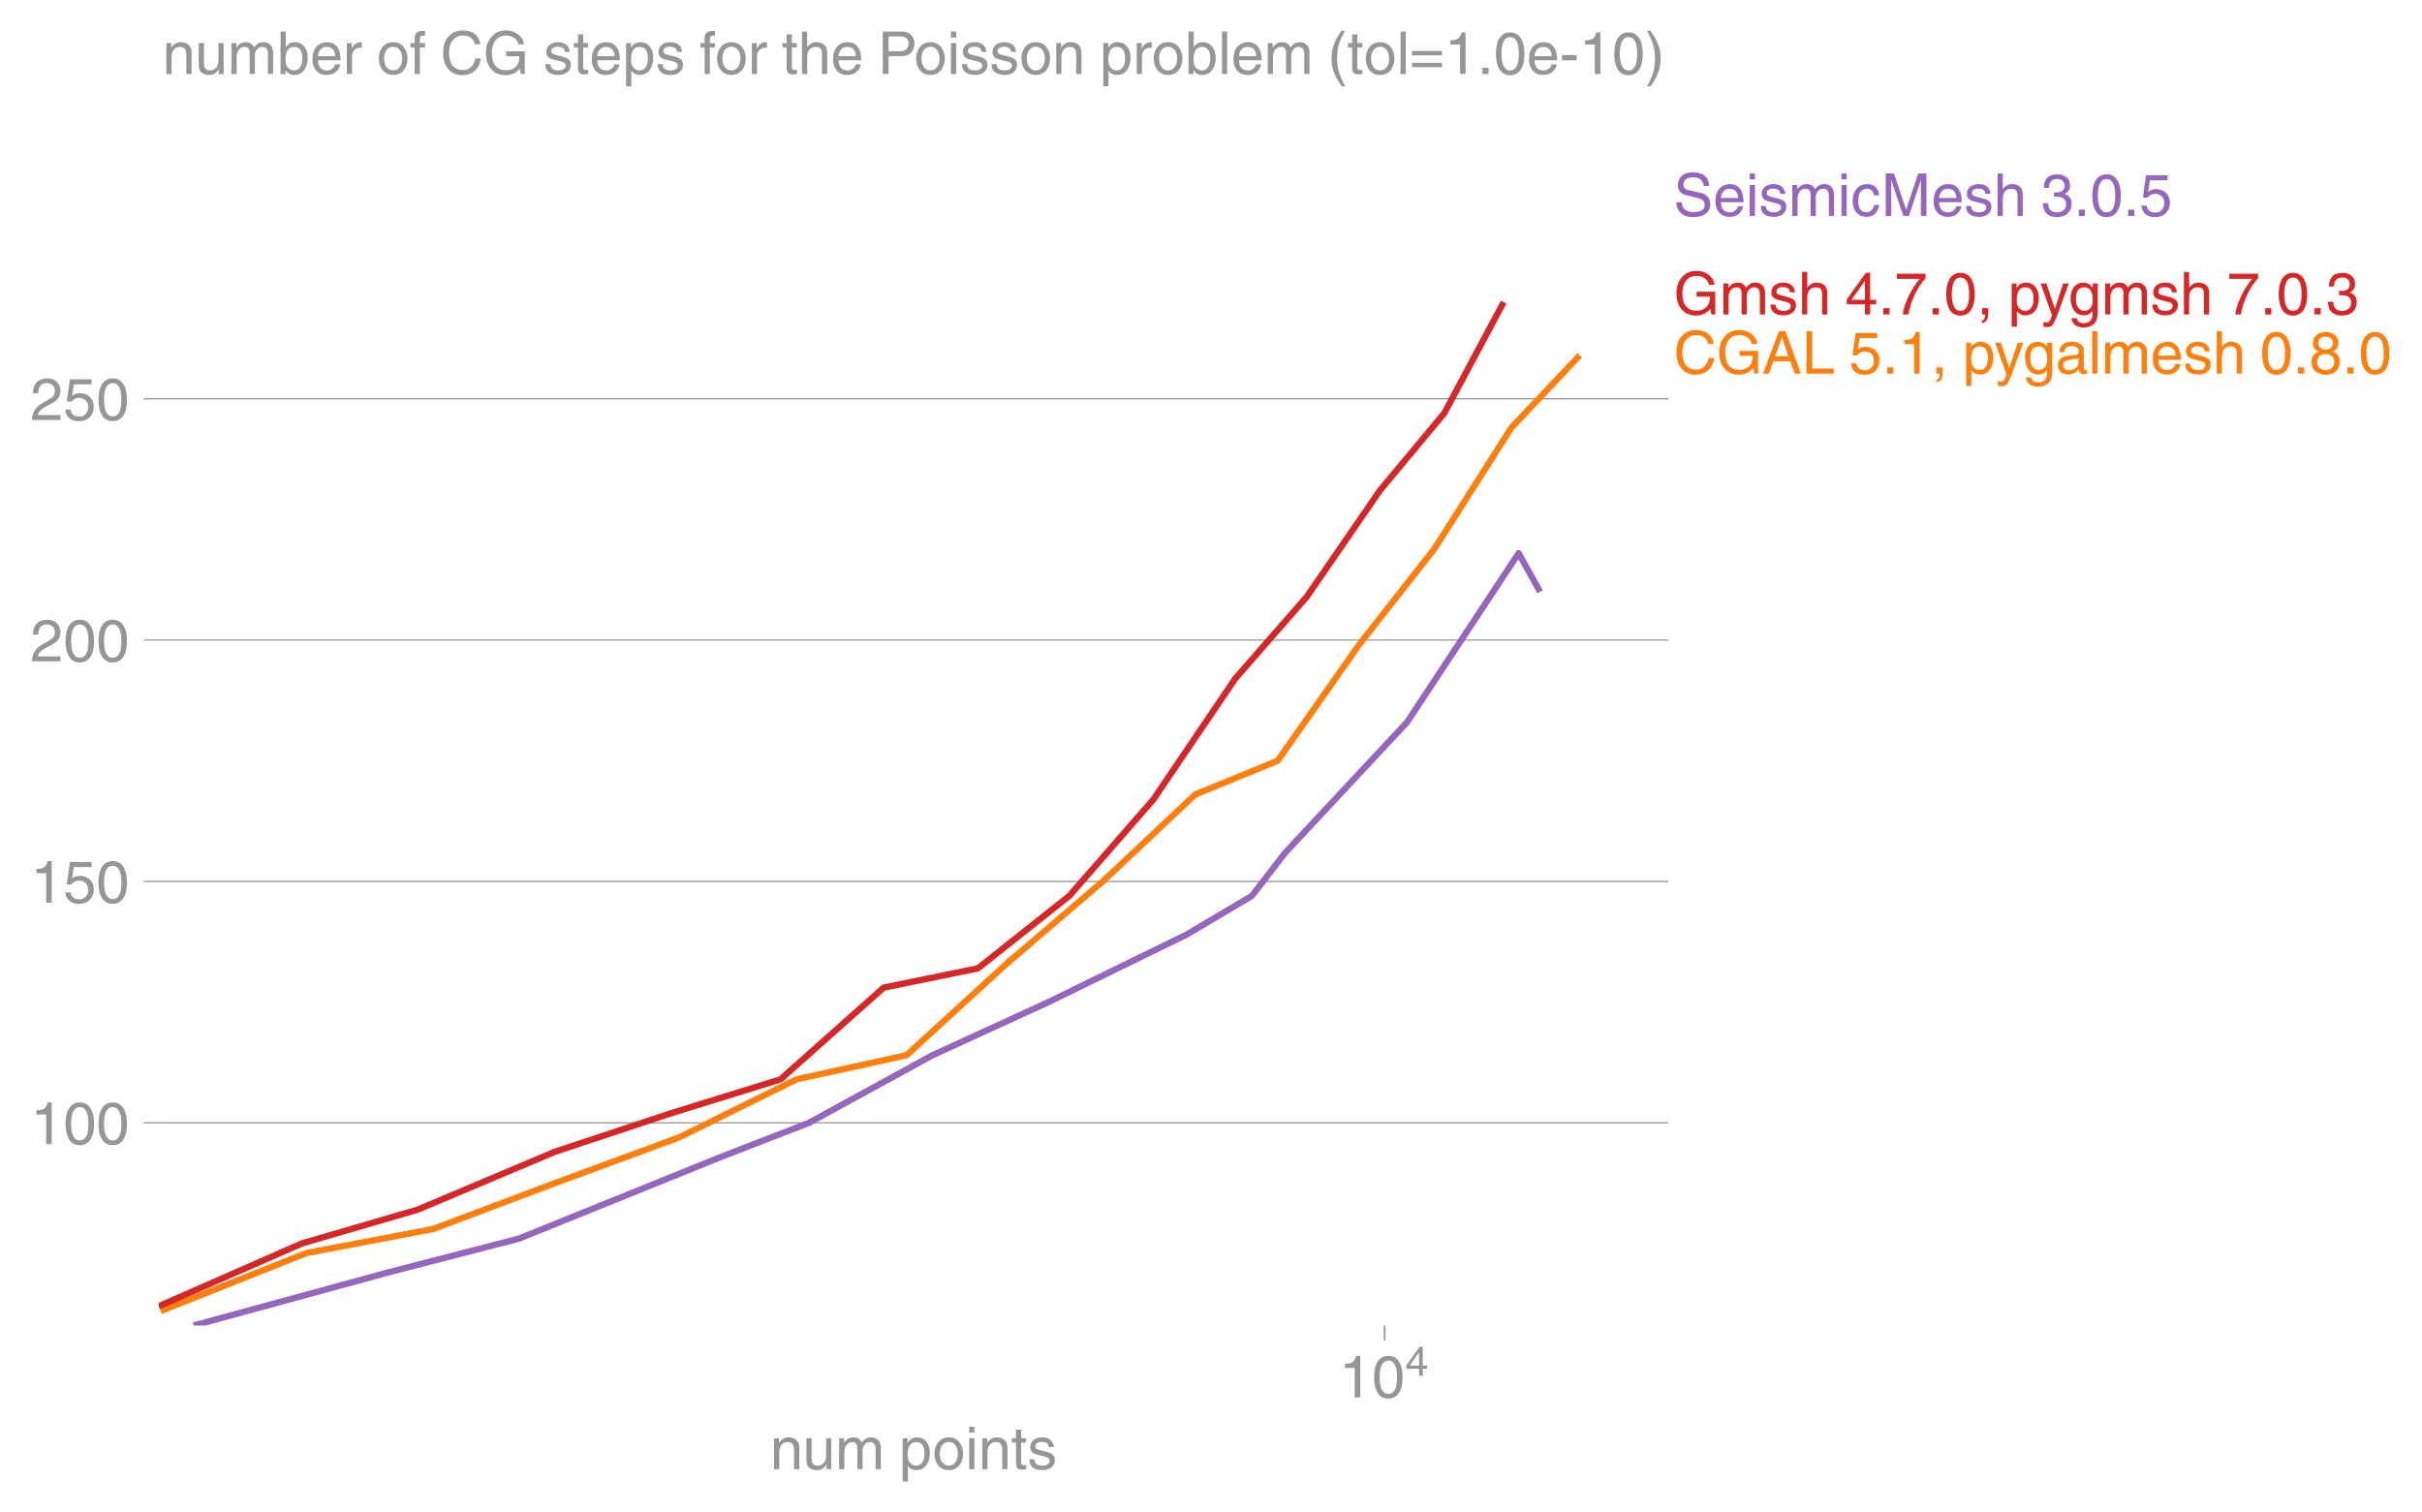
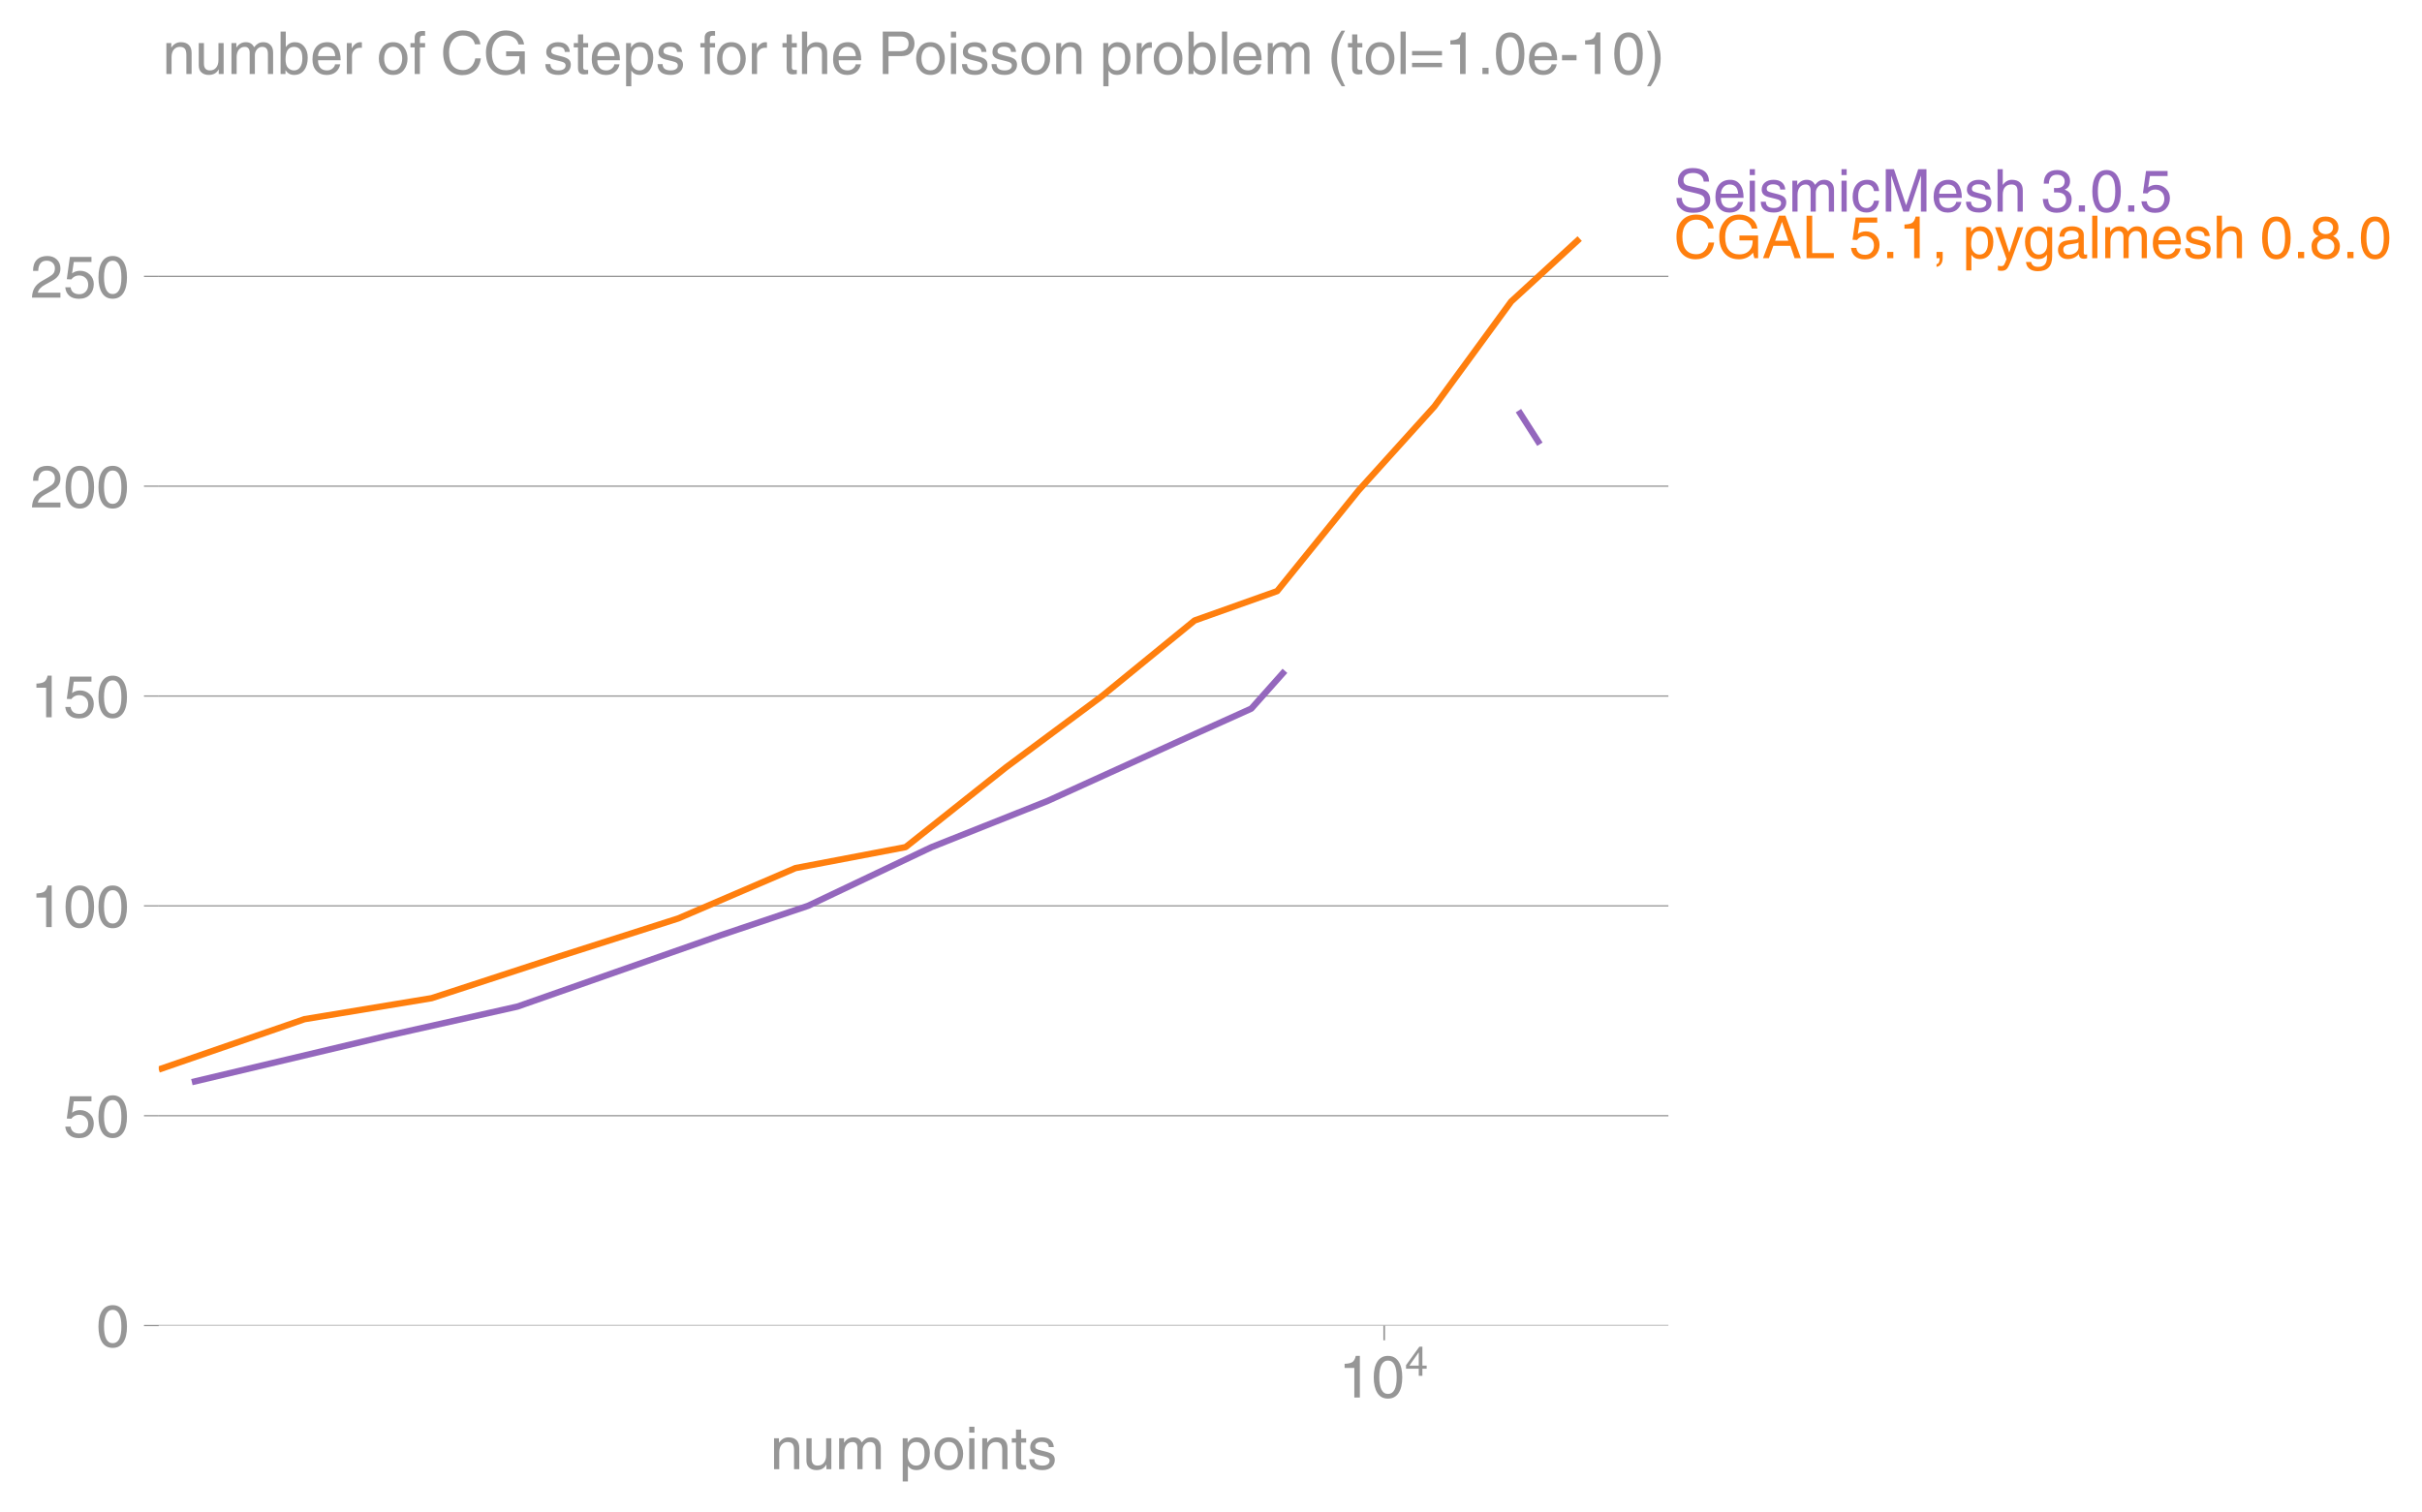
- <svg xmlns="http://www.w3.org/2000/svg" xmlns:xlink="http://www.w3.org/1999/xlink" height="476.965" viewBox="0 0 572.948 357.724" width="763.931">
+ <svg xmlns="http://www.w3.org/2000/svg" xmlns:xlink="http://www.w3.org/1999/xlink" height="476.965" viewBox="0 0 572.949 357.724" width="763.933">
  <defs>
    <style>*{stroke-linecap:butt;stroke-linejoin:round}</style>
  </defs>
  <g id="figure_1">
-     <path d="M0 357.724h572.948V0H0z" fill="none" id="patch_1" />
+     <path d="M0 357.724h572.95V0H0z" fill="none" id="patch_1" />
    <g id="axes_1">
      <path d="M37.556 313.628h357.12V47.516H37.556z" fill="none" id="patch_2" />
      <g id="matplotlib.axis_1">
        <g id="xtick_1">
          <g id="line2d_1">
            <defs>
-               <path d="M0 0v3.5" id="m6822d60223" stroke="#969696" stroke-width=".4" />
-             </defs>
-             <use x="327.53" xlink:href="#m6822d60223" y="313.628" fill="#969696" stroke="#969696" stroke-width=".4" />
-           </g>
-           <g transform="matrix(.14 0 0 -.14 316.75 330.678)" fill="#969696" id="text_1">
+               <path d="M0 0v3.5" id="ma9f76eae99" stroke="#969696" stroke-width=".4" />
+             </defs>
+             <use x="327.446" xlink:href="#ma9f76eae99" y="313.628" fill="#969696" stroke="#969696" stroke-width=".4" />
+           </g>
+           <g transform="matrix(.14 0 0 -.14 316.666 330.678)" fill="#969696" id="text_1">
            <defs>
              <path d="M35.89 0h-9.374v49.906H10.109v6.985q8.594.28 12.782 2.75Q27.094 62.109 29 70.313h6.89z" id="HelveticaWorld-Regular-49" />
              <path d="M42.484 34.188q0 14.109-3.734 21.156-3.734 7.062-10.969 7.062-7.078 0-10.89-7.062-3.797-7.047-3.797-21.157 0-13.671 3.75-20.937Q20.609 6 27.78 6q7.235 0 10.969 7 3.734 7.016 3.734 21.188zm9.422 0q0-17.297-6.25-26.704-6.25-9.39-17.875-9.39-12.062 0-18.062 9.734-6 9.75-6 26.36 0 17.03 6.14 26.578 6.157 9.547 17.922 9.547 11.625 0 17.875-9.5t6.25-26.626z" id="HelveticaWorld-Regular-48" />
              <path d="M10.594 24.703h22.61v31.89h-.188zM42 17.093V0h-8.797v17.094H2.484v8.593L34.72 70.314H42v-45.61h10.297v-7.61z" id="HelveticaWorld-Regular-52" />
            </defs>
            <use transform="translate(0 .173)" xlink:href="#HelveticaWorld-Regular-49" />
            <use transform="translate(55.615 .173)" xlink:href="#HelveticaWorld-Regular-48" />
            <use transform="matrix(.7 0 0 .7 112.146 36.781)" xlink:href="#HelveticaWorld-Regular-52" />
          </g>
        </g>
        <g transform="matrix(.14 0 0 -.14 182.189 347.625)" fill="#969696" id="text_2">
          <defs>
            <path d="M49.219 0h-8.844v32.172q0 7.422-2.594 10.578-2.578 3.156-8.578 3.156-5.906 0-9.875-4.5-3.953-4.484-3.953-12.89V0H6.594v52.297h8.297v-7.375h.203q6.203 8.89 15.812 8.89 8.89 0 13.594-4.718 4.719-4.703 4.719-13.5z" id="HelveticaWorld-Regular-110" />
            <path d="M6.11 52.297h8.78V17.578q0-5.765 2.61-8.625Q20.125 6.11 25 6.11q6.781 0 10.594 4.797 3.812 4.813 3.812 12.578v28.813h8.782V0H39.89v7.625l-.188.188q-4.984-9.329-16.61-9.329-7.515 0-12.25 4.094Q6.11 6.688 6.11 14.703z" id="HelveticaWorld-Regular-117" />
            <path d="M6.594 52.297h8.297v-7.375h.203q5.906 8.89 15.812 8.89 9.813 0 13.922-8.5 3.75 4.594 7.266 6.547 3.515 1.953 8.703 1.953 6.781 0 11.484-4.453Q77 44.922 77 36.187V0h-8.781v33.797q0 6.094-2.297 9.094-2.297 3.015-7.422 3.015-5.172 0-8.75-4.203-3.563-4.203-3.563-9.812V0h-8.78v36.188q0 4.53-2.11 7.124-2.094 2.594-6.094 2.594-6.297 0-10.062-4.687-3.766-4.688-3.766-12.703V0H6.594z" id="HelveticaWorld-Regular-109" />
            <path d="M14.984 23.688q0-8.407 4.094-13 4.11-4.579 10.219-4.579 6.687 0 10.39 5.438 3.72 5.453 3.72 14.765 0 10.22-3.563 14.907-3.563 4.687-10.735 4.687-6.984 0-10.562-5.5-3.563-5.5-3.563-16.718zm-8.39 28.609h8.297v-7.375h.203q5.61 8.89 15.625 8.89 10.11 0 15.937-7.359 5.828-7.344 5.828-18.766 0-12.796-5.953-21Q40.578-1.515 29.5-1.515q-9.094 0-13.922 7.032h-.203v-26.22H6.594z" id="HelveticaWorld-Regular-112" />
            <path d="M12.703 26.219q0-8.735 3.953-14.375 3.953-5.64 11.219-5.64 7.531 0 11.438 5.905 3.906 5.907 3.906 14.11 0 8.297-3.907 14.078-3.906 5.797-11.437 5.797-6.969 0-11.078-5.453-4.094-5.438-4.094-14.422zm-8.984 0q0 11.672 6.484 19.625 6.5 7.968 17.672 7.968 11.438 0 17.875-8.062 6.453-8.047 6.453-19.531 0-11.516-6.406-19.625-6.39-8.11-17.922-8.11-11.078 0-17.625 7.86-6.531 7.86-6.531 19.875z" id="HelveticaWorld-Regular-111" />
            <path d="M6.594 61.813v9.968h8.781v-9.969zM15.375 0H6.594v52.297h8.781z" id="HelveticaWorld-Regular-105" />
            <path d="M17.188 45.016V10.984q0-2 1.093-3.046 1.11-1.047 3.938-1.047h3.375V0Q20.797-.688 19-.688q-5.516 0-8.063 2.641-2.53 2.64-2.53 8.547v34.516H1.311v7.28h7.094v14.595h8.781V52.297h8.407v-7.281z" id="HelveticaWorld-Regular-116" />
            <path d="M36.078 37.406q-.187 4.688-3.344 6.735-3.14 2.047-9.047 2.047-4.296 0-7.359-1.907-3.047-1.89-3.047-5.468 0-2.829 1.797-4.172 1.813-1.344 7.828-2.86l8.688-2.187q7.906-2 11.297-5.11 3.406-3.093 3.406-8.656 0-7.719-5.64-12.531-5.641-4.813-15.063-4.813-11 0-16.64 4.563-5.626 4.578-5.735 13.75h8.5q.203-5.422 3.594-8.063 3.39-2.625 10.171-2.625 5.516 0 8.766 2.188 3.25 2.203 3.25 6.11 0 2.78-2.11 4.437-2.093 1.672-8.296 3.078l-10.203 2.5q-6.203 1.562-9.157 4.656-2.953 3.094-2.953 8.031 0 7.72 5.516 12.203 5.531 4.5 14.406 4.5 9.485 0 14.531-4.624 5.047-4.61 5.344-11.782z" id="HelveticaWorld-Regular-115" />
          </defs>
          <use xlink:href="#HelveticaWorld-Regular-110" />
          <use x="55.176" xlink:href="#HelveticaWorld-Regular-117" />
          <use x="109.961" xlink:href="#HelveticaWorld-Regular-109" />
          <use x="192.969" xlink:href="#HelveticaWorld-Regular-32" />
          <use x="217.383" xlink:href="#HelveticaWorld-Regular-112" />
          <use x="273.877" xlink:href="#HelveticaWorld-Regular-111" />
          <use x="329.785" xlink:href="#HelveticaWorld-Regular-105" />
          <use x="351.807" xlink:href="#HelveticaWorld-Regular-110" />
          <use x="406.982" xlink:href="#HelveticaWorld-Regular-116" />
          <use x="434.668" xlink:href="#HelveticaWorld-Regular-115" />
        </g>
      </g>
      <g id="matplotlib.axis_2">
        <g id="ytick_1">
-           <path clip-path="url(#pbac77c40fb)" d="M37.556 265.66h357.12" fill="none" stroke="#969696" stroke-linecap="square" stroke-width=".3" id="line2d_2" />
+           <path clip-path="url(#p73d0a27bc5)" d="M37.556 313.628h357.12" fill="none" stroke="#969696" stroke-linecap="square" stroke-width=".3" id="line2d_2" />
          <g id="line2d_3">
            <defs>
-               <path d="M0 0h-3.5" id="mc4ed905d0d" stroke="#969696" stroke-width=".3" />
-             </defs>
-             <use x="37.556" xlink:href="#mc4ed905d0d" y="265.66" fill="#969696" stroke="#969696" stroke-width=".3" />
-           </g>
-           <g transform="matrix(.14 0 0 -.14 7.2 270.684)" fill="#969696" id="text_3">
+               <path d="M0 0h-3.5" id="m0788067c84" stroke="#969696" stroke-width=".3" />
+             </defs>
+             <use x="37.556" xlink:href="#m0788067c84" y="313.628" fill="#969696" stroke="#969696" stroke-width=".3" />
+           </g>
+           <use xlink:href="#HelveticaWorld-Regular-48" transform="matrix(.14 0 0 -.14 22.77 318.653)" fill="#969696" id="text_3" />
+         </g>
+         <g id="ytick_2">
+           <path clip-path="url(#p73d0a27bc5)" d="M37.556 263.98h357.12" fill="none" stroke="#969696" stroke-linecap="square" stroke-width=".3" id="line2d_4" />
+           <use x="37.556" xlink:href="#m0788067c84" y="263.98" fill="#969696" stroke="#969696" stroke-width=".3" id="line2d_5" />
+           <g transform="matrix(.14 0 0 -.14 14.985 269.005)" fill="#969696" id="text_4">
+             <defs>
+               <path d="M14.703 40.922q5.813 4.39 13.625 4.39 9.469 0 16.281-6.296 6.813-6.297 6.813-16.22 0-10.78-6.578-17.796-6.563-7-18.422-7-10.313 0-16.266 5.047Q4.203 8.109 3.22 17.39h9.094q.671-5.672 4.437-8.672 3.766-3 10.453-3 6.485 0 10.64 4.484Q42 14.703 42 21.688q0 7.125-4.36 11.421-4.343 4.297-11.218 4.297-7.813 0-13.047-6.687l-7.563.39 5.266 37.594h36.438v-8.5H17.672z" id="HelveticaWorld-Regular-53" />
+             </defs>
+             <use xlink:href="#HelveticaWorld-Regular-53" />
+             <use x="55.615" xlink:href="#HelveticaWorld-Regular-48" />
+           </g>
+         </g>
+         <g id="ytick_3">
+           <path clip-path="url(#p73d0a27bc5)" d="M37.556 214.333h357.12" fill="none" stroke="#969696" stroke-linecap="square" stroke-width=".3" id="line2d_6" />
+           <use x="37.556" xlink:href="#m0788067c84" y="214.333" fill="#969696" stroke="#969696" stroke-width=".3" id="line2d_7" />
+           <g transform="matrix(.14 0 0 -.14 7.2 219.357)" fill="#969696" id="text_5">
            <use xlink:href="#HelveticaWorld-Regular-49" />
            <use x="55.615" xlink:href="#HelveticaWorld-Regular-48" />
            <use x="111.23" xlink:href="#HelveticaWorld-Regular-48" />
          </g>
        </g>
-         <g id="ytick_2">
-           <path clip-path="url(#pbac77c40fb)" d="M37.556 208.554h357.12" fill="none" stroke="#969696" stroke-linecap="square" stroke-width=".3" id="line2d_4" />
-           <use x="37.556" xlink:href="#mc4ed905d0d" y="208.554" fill="#969696" stroke="#969696" stroke-width=".3" id="line2d_5" />
-           <g transform="matrix(.14 0 0 -.14 7.2 213.579)" fill="#969696" id="text_4">
-             <defs>
-               <path d="M14.703 40.922q5.813 4.39 13.625 4.39 9.469 0 16.281-6.296 6.813-6.297 6.813-16.22 0-10.78-6.578-17.796-6.563-7-18.422-7-10.313 0-16.266 5.047Q4.203 8.109 3.22 17.39h9.094q.671-5.672 4.437-8.672 3.766-3 10.453-3 6.485 0 10.64 4.484Q42 14.703 42 21.688q0 7.125-4.36 11.421-4.343 4.297-11.218 4.297-7.813 0-13.047-6.687l-7.563.39 5.266 37.594h36.438v-8.5H17.672z" id="HelveticaWorld-Regular-53" />
-             </defs>
+         <g id="ytick_4">
+           <path clip-path="url(#p73d0a27bc5)" d="M37.556 164.685h357.12" fill="none" stroke="#969696" stroke-linecap="square" stroke-width=".3" id="line2d_8" />
+           <use x="37.556" xlink:href="#m0788067c84" y="164.685" fill="#969696" stroke="#969696" stroke-width=".3" id="line2d_9" />
+           <g transform="matrix(.14 0 0 -.14 7.2 169.71)" fill="#969696" id="text_6">
            <use xlink:href="#HelveticaWorld-Regular-49" />
            <use x="55.615" xlink:href="#HelveticaWorld-Regular-53" />
            <use x="111.23" xlink:href="#HelveticaWorld-Regular-48" />
          </g>
        </g>
-         <g id="ytick_3">
-           <path clip-path="url(#pbac77c40fb)" d="M37.556 151.448h357.12" fill="none" stroke="#969696" stroke-linecap="square" stroke-width=".3" id="line2d_6" />
-           <use x="37.556" xlink:href="#mc4ed905d0d" y="151.448" fill="#969696" stroke="#969696" stroke-width=".3" id="line2d_7" />
-           <g transform="matrix(.14 0 0 -.14 7.2 156.473)" fill="#969696" id="text_5">
+         <g id="ytick_5">
+           <path clip-path="url(#p73d0a27bc5)" d="M37.556 115.037h357.12" fill="none" stroke="#969696" stroke-linecap="square" stroke-width=".3" id="line2d_10" />
+           <use x="37.556" xlink:href="#m0788067c84" y="115.037" fill="#969696" stroke="#969696" stroke-width=".3" id="line2d_11" />
+           <g transform="matrix(.14 0 0 -.14 7.2 120.062)" fill="#969696" id="text_7">
            <defs>
              <path d="M4.39 45.125q0 12.39 6.391 18.781 6.406 6.407 17.938 6.407 9.656 0 15.812-5.86 6.157-5.86 6.157-15.14 0-7.22-3.547-12.188-3.532-4.953-10.422-8.703l-12.11-6.64Q13.922 15.921 12.5 8.296h38.188V0H2.593q.39 9.906 4.297 16.5 3.906 6.594 12.203 11.375l12.593 7.328q5.032 2.89 7.329 5.984 2.297 3.094 2.297 8.516 0 5.375-3.766 9.031-3.75 3.672-10.156 3.672-7.078 0-10.594-4.672-3.516-4.656-3.61-12.609z" id="HelveticaWorld-Regular-50" />
            </defs>
            <use xlink:href="#HelveticaWorld-Regular-50" />
            <use x="55.615" xlink:href="#HelveticaWorld-Regular-48" />
            <use x="111.23" xlink:href="#HelveticaWorld-Regular-48" />
          </g>
        </g>
-         <g id="ytick_4">
-           <path clip-path="url(#pbac77c40fb)" d="M37.556 94.343h357.12" fill="none" stroke="#969696" stroke-linecap="square" stroke-width=".3" id="line2d_8" />
-           <use x="37.556" xlink:href="#mc4ed905d0d" y="94.343" fill="#969696" stroke="#969696" stroke-width=".3" id="line2d_9" />
-           <g transform="matrix(.14 0 0 -.14 7.2 99.368)" fill="#969696" id="text_6">
+         <g id="ytick_6">
+           <path clip-path="url(#p73d0a27bc5)" d="M37.556 65.39h357.12" fill="none" stroke="#969696" stroke-linecap="square" stroke-width=".3" id="line2d_12" />
+           <use x="37.556" xlink:href="#m0788067c84" y="65.389" fill="#969696" stroke="#969696" stroke-width=".3" id="line2d_13" />
+           <g transform="matrix(.14 0 0 -.14 7.2 70.414)" fill="#969696" id="text_8">
            <use xlink:href="#HelveticaWorld-Regular-50" />
            <use x="55.615" xlink:href="#HelveticaWorld-Regular-53" />
            <use x="111.23" xlink:href="#HelveticaWorld-Regular-48" />
          </g>
        </g>
      </g>
-       <path clip-path="url(#pbac77c40fb)" d="M37.997 310.202l34.433-13.705 30.028-5.711 30.345-11.421 27.923-10.28 27.704-13.704 26.024-5.711 23.714-21.7 22.702-19.416 21.862-20.558 19.506-7.995 19.243-27.41 17.91-22.843 18.14-28.553 16.186-17.131" fill="none" stroke="#ff7f0e" stroke-linecap="square" stroke-width="1.5" id="line2d_10" />
-       <path clip-path="url(#pbac77c40fb)" d="M37.556 309.06l33.835-14.848 27.396-7.994 32.491-13.706 27.548-9.137 25.81-7.994 24.404-21.7 22.302-4.569 21.606-17.132 19.912-22.842 19.332-28.553 16.96-19.416 17.29-25.126 15.218-18.274 14.04-26.268" fill="none" stroke="#d62728" stroke-linecap="square" stroke-width="1.5" id="line2d_11" />
-       <path clip-path="url(#pbac77c40fb)" d="M45.821 313.628l46-12.563 30.914-7.995 48.031-19.416 20.62-7.994 29.216-15.99 27.409-12.563 32.715-15.99 15.406-9.137 7.946-10.279 28.791-30.837 26.378-39.974 5.07 9.137m30.359-92.51" fill="none" stroke="#9467bd" stroke-linecap="square" stroke-width="1.5" id="line2d_12" />
-       <g transform="matrix(.14 0 0 -.14 395.965 88.4)" fill="#ff7f0e" id="text_7">
+       <path clip-path="url(#p73d0a27bc5)" d="M37.556 253.058l34.475-11.915 30.065-4.965 30.383-9.93 27.958-8.936 27.738-11.916 26.056-4.965 23.744-18.866 22.73-16.88 21.889-17.873 19.53-6.95 19.266-23.832 17.932-19.859 18.163-24.824 16.206-14.894" fill="none" stroke="#ff7f0e" stroke-linecap="square" stroke-width="1.5" id="line2d_14" />
+       <path clip-path="url(#p73d0a27bc5)" d="M45.39 256.037l46.057-10.923 30.952-6.95 48.09-16.88 20.646-6.951 29.252-13.902 27.442-10.922 32.756-14.894 15.425-6.951 7.956-8.937m55.237-61.563l5.077 7.944m30.396-57.592" fill="none" stroke="#9467bd" stroke-linecap="square" stroke-width="1.5" id="line2d_15" />
+       <g transform="matrix(.14 0 0 -.14 395.967 61.087)" fill="#ff7f0e" id="text_9">
        <defs>
          <path d="M58.016 50.203q-1.625 7.313-6.782 11.094-5.14 3.797-13.343 3.797-10.594 0-17.047-7.703-6.438-7.688-6.438-20.766 0-15.14 6.094-22.547 6.11-7.39 17.688-7.39 7.609 0 13.093 5.046 5.5 5.063 7.407 14.688h9.421Q66.22 12.594 57.625 5.344t-20.906-7.25q-14.703 0-23.516 10.11Q4.391 18.311 4.391 36.28q0 17.328 9.203 27.36 9.203 10.047 24.297 10.047 12.5 0 20.265-6.454 7.766-6.437 9.235-17.03z" id="HelveticaWorld-Regular-67" />
          <path d="M38.484 38.375h31.532V0h-6.297l-2.344 9.281Q56.781 3.421 50.578.75q-6.187-2.656-12.875-2.656-10.797 0-18.047 4.703-7.25 4.719-11.265 13.015-4 8.313-4 20.72 0 15.468 9.203 26.312 9.203 10.843 24.781 10.843 11.625 0 20.313-6.5Q67.39 60.688 68.796 50h-9.375q-1.703 7.078-7.219 11.078-5.516 4.016-14.312 4.016-10.594 0-17.047-7.985-6.438-7.984-6.438-21.125 0-15.28 6.39-22.437Q27.204 6.39 38.282 6.39q7.235 0 12.235 2.859 5 2.86 7.687 7.766 2.688 4.906 2.688 13.062H38.484z" id="HelveticaWorld-Regular-71" />
          <path d="M44 29.5L33.406 61.078h-.203L21.687 29.5zm-25.297-8.594L11.188 0h-9.97l27 71.781h10.985L65.187 0H54.594l-7.078 20.906z" id="HelveticaWorld-Regular-65" />
          <path d="M17.672 8.594h36.531V0H8.11v71.781h9.563z" id="HelveticaWorld-Regular-76" />
          <path d="M19.094 0H8.687v10.594h10.407z" id="HelveticaWorld-Regular-46" />
          <path d="M8.688 10.594h10.406V.78q0-7.422-3.078-11.172-3.078-3.765-7.328-4.312v4.594Q14.015-9.422 14.015 0H8.687z" id="HelveticaWorld-Regular-44" />
          <path d="M39.016 52.297h9.562L29.891.984q-.5-1.375-.985-2.593-4.25-11.329-7.328-15.547-3.078-4.235-9.953-4.235-3.61 0-5.906.782v8.015q2.484-.89 5.468-.89 3.22 0 4.704 2.03 1.5 2.032 4.421 9.938L.875 52.297h9.922L24.812 9.719H25z" id="HelveticaWorld-Regular-121" />
          <path d="M12.984 26.313q0-9.61 3.813-14.907Q20.609 6.11 27.094 6.11q6.312 0 10.312 4.579 4 4.593 4 13 0 11.03-3.5 16.625-3.484 5.593-10.61 5.593-7.171 0-10.75-4.765-3.562-4.766-3.562-14.828zM49.812 2.983q0-12.609-6.062-18.797-6.047-6.203-18.266-6.203-8.78 0-13.984 4.047Q6.297-13.922 5.516-6.39h8.796q.672-3.812 3.532-6.062 2.86-2.25 8.281-2.25 7.375 0 11.125 3.969 3.766 3.953 3.766 12.828v3.719h-.188q-4.937-7.329-13.922-7.329-11.187 0-17.093 8.25-5.907 8.25-5.907 20.953 0 11.625 5.953 18.875 5.97 7.25 15.829 7.25 9.906 0 15.625-8.89h.187v7.375h8.313z" id="HelveticaWorld-Regular-103" />
          <path d="M38.375 26.703q-.969-1.015-3.828-1.656-2.86-.625-10.672-1.656-5.766-.688-8.469-2.844-2.703-2.14-2.703-5.656 0-4.297 2.281-6.688 2.297-2.39 7.329-2.39 6.296 0 11.171 3.578 4.891 3.593 4.891 8.718zM6.203 36.375q.297 8.844 5.734 13.14 5.454 4.297 15.844 4.297 8.297 0 13.907-3.765 5.624-3.75 5.624-10.844V9.078Q47.313 6 50.094 6q1.125 0 2.89.39V0Q50.594-.984 48-.984q-4.5 0-6.703 1.921-2.188 1.938-2.281 6.047-7.516-8.5-18.891-8.5-7.422 0-11.922 4.204Q3.72 6.89 3.72 13.624q0 6.89 3.906 11.125Q11.531 29 19 29.89l15.516 1.891q4.203.64 4.203 6.203 0 4.11-3.047 6.297-3.047 2.203-9.25 2.203-5.516 0-8.485-2.437-2.953-2.438-3.53-7.672z" id="HelveticaWorld-Regular-97" />
          <path d="M15.375 0H6.594v71.781h8.781z" id="HelveticaWorld-Regular-108" />
          <path d="M42.484 30.328q-.687 8.485-4.5 12.031-3.797 3.547-10.109 3.547-6.39 0-10.328-4.5-3.922-4.484-4.172-11.078zm8.391-13.922q-1.453-8.11-7.953-13.422-5.719-4.5-15.047-4.593-10.984.093-17.438 7.203Q4 12.704 4 24.704q0 13.78 6.64 21.437 6.641 7.672 18.47 7.672 10.593 0 16.546-7.922 5.953-7.907 5.953-22.594H13.375q0-8.203 3.813-12.703Q21 6.109 28.608 6.109q5.375 0 9.235 3.235 3.86 3.25 4.25 7.062z" id="HelveticaWorld-Regular-101" />
          <path d="M49.219 0h-8.844v34.188q0 6.296-2.438 9-2.437 2.718-7.953 2.718-6.797 0-10.703-4.406-3.906-4.39-3.906-12.984V0H6.594v71.781h8.781V45.312h.203q6 8.5 15.328 8.5 8.594 0 13.453-4.5 4.86-4.484 4.86-13.718z" id="HelveticaWorld-Regular-104" />
          <path d="M27.594 40.578q5.422 0 8.953 3.094 3.547 3.11 3.547 8.234 0 4.594-3.407 7.547-3.39 2.953-9.687 2.953-5.61 0-8.672-3.11-3.047-3.093-3.047-7.874 0-5.125 3.813-7.984 3.812-2.86 8.5-2.86zm.093-7.562q-6.78 0-10.64-3.766-3.86-3.766-3.86-9.234 0-6.297 3.907-10.157Q21 6 28.219 6q6.406 0 10.234 3.86 3.828 3.859 3.828 10.265 0 5.469-3.828 9.172-3.828 3.719-10.766 3.719zM49.22 52.203q0-10.594-9.032-14.797 6.204-2.781 8.86-7.36 2.656-4.562 2.656-9.733 0-10.016-6.453-16.125-6.438-6.094-17.375-6.094-9.563 0-16.813 5.25-7.25 5.25-7.25 17.062 0 11.922 11.907 16.907-9.516 3.796-9.516 13.671 0 8.297 5.64 13.813 5.641 5.516 15.641 5.516 10.016 0 15.875-5.204 5.86-5.203 5.86-12.906z" id="HelveticaWorld-Regular-56" />
        </defs>
        <use xlink:href="#HelveticaWorld-Regular-67" />
        <use x="72.314" xlink:href="#HelveticaWorld-Regular-71" />
        <use x="149.414" xlink:href="#HelveticaWorld-Regular-65" />
        <use x="216.113" xlink:href="#HelveticaWorld-Regular-76" />
        <use x="271.729" xlink:href="#HelveticaWorld-Regular-32" />
        <use x="296.143" xlink:href="#HelveticaWorld-Regular-53" />
        <use x="351.758" xlink:href="#HelveticaWorld-Regular-46" />
        <use x="379.541" xlink:href="#HelveticaWorld-Regular-49" />
        <use x="435.156" xlink:href="#HelveticaWorld-Regular-44" />
        <use x="462.939" xlink:href="#HelveticaWorld-Regular-32" />
        <use x="487.354" xlink:href="#HelveticaWorld-Regular-112" />
        <use x="541.848" xlink:href="#HelveticaWorld-Regular-121" />
        <use x="589.457" xlink:href="#HelveticaWorld-Regular-103" />
        <use x="645.365" xlink:href="#HelveticaWorld-Regular-97" />
        <use x="700.297" xlink:href="#HelveticaWorld-Regular-108" />
        <use x="722.318" xlink:href="#HelveticaWorld-Regular-109" />
        <use x="805.326" xlink:href="#HelveticaWorld-Regular-101" />
        <use x="860.746" xlink:href="#HelveticaWorld-Regular-115" />
        <use x="910.746" xlink:href="#HelveticaWorld-Regular-104" />
        <use x="965.922" xlink:href="#HelveticaWorld-Regular-32" />
        <use x="990.336" xlink:href="#HelveticaWorld-Regular-48" />
        <use x="1045.951" xlink:href="#HelveticaWorld-Regular-46" />
        <use x="1073.734" xlink:href="#HelveticaWorld-Regular-56" />
        <use x="1129.35" xlink:href="#HelveticaWorld-Regular-46" />
        <use x="1157.133" xlink:href="#HelveticaWorld-Regular-48" />
      </g>
-       <g transform="matrix(.14 0 0 -.14 395.965 74.4)" fill="#d62728" id="text_8">
-         <defs>
-           <path d="M3.719 68.797h48.578v-7.719Q42.28 50.875 33.984 33.484 25.687 16.11 23.391 0h-9.672q1.469 13.281 9.719 30.531 8.25 17.266 18.953 29.672H3.719z" id="HelveticaWorld-Regular-55" />
-           <path d="M22.406 39.984q2.203-.187 4.594-.187 6.203 0 9.781 2.86 3.594 2.859 3.594 8.656 0 4.687-3.344 7.89-3.343 3.203-9.64 3.203-6.985 0-10.235-4.11-3.234-4.093-3.437-10.983h-8.64q0 10.984 5.765 16.984 5.765 6.016 16.937 6.016 9.922 0 15.828-5.11 5.907-5.094 5.907-13.39 0-10.704-9.032-14.5v-.204q11.72-4 11.72-16.406 0-9.906-6.595-16.265-6.593-6.344-18.703-6.344-9.906 0-16.312 5.203Q4.204 8.5 3.422 21.484H12.5q.203-8.109 4-11.797Q20.313 6 27.484 6q6.938 0 11.141 3.86 4.203 3.859 4.203 9.718 0 6.406-4.016 9.672-4 3.266-12.39 3.266-2 0-4.016-.094z" id="HelveticaWorld-Regular-51" />
-         </defs>
-         <use xlink:href="#HelveticaWorld-Regular-71" />
-         <use x="77.1" xlink:href="#HelveticaWorld-Regular-109" />
-         <use x="160.107" xlink:href="#HelveticaWorld-Regular-115" />
-         <use x="210.107" xlink:href="#HelveticaWorld-Regular-104" />
-         <use x="265.283" xlink:href="#HelveticaWorld-Regular-32" />
-         <use x="289.697" xlink:href="#HelveticaWorld-Regular-52" />
-         <use x="345.313" xlink:href="#HelveticaWorld-Regular-46" />
-         <use x="373.096" xlink:href="#HelveticaWorld-Regular-55" />
-         <use x="428.711" xlink:href="#HelveticaWorld-Regular-46" />
-         <use x="456.494" xlink:href="#HelveticaWorld-Regular-48" />
-         <use x="512.109" xlink:href="#HelveticaWorld-Regular-44" />
-         <use x="539.893" xlink:href="#HelveticaWorld-Regular-32" />
-         <use x="564.307" xlink:href="#HelveticaWorld-Regular-112" />
-         <use x="618.801" xlink:href="#HelveticaWorld-Regular-121" />
-         <use x="666.41" xlink:href="#HelveticaWorld-Regular-103" />
-         <use x="722.318" xlink:href="#HelveticaWorld-Regular-109" />
-         <use x="805.326" xlink:href="#HelveticaWorld-Regular-115" />
-         <use x="855.326" xlink:href="#HelveticaWorld-Regular-104" />
-         <use x="910.502" xlink:href="#HelveticaWorld-Regular-32" />
-         <use x="934.916" xlink:href="#HelveticaWorld-Regular-55" />
-         <use x="990.531" xlink:href="#HelveticaWorld-Regular-46" />
-         <use x="1018.314" xlink:href="#HelveticaWorld-Regular-48" />
-         <use x="1073.93" xlink:href="#HelveticaWorld-Regular-46" />
-         <use x="1101.713" xlink:href="#HelveticaWorld-Regular-51" />
-       </g>
-       <g transform="matrix(.14 0 0 -.14 395.965 51.092)" fill="#9467bd" id="text_9">
+       <g transform="matrix(.14 0 0 -.14 395.967 50.075)" fill="#9467bd" id="text_10">
        <defs>
          <path d="M50.39 50.781q-.296 6.844-5.109 10.719-4.797 3.875-12.656 3.875-7.922 0-12.172-3.25-4.234-3.234-4.234-9.344 0-3.265 1.843-5.61 1.86-2.343 6.641-3.468l20.516-4.687q8.297-1.813 12.297-6.875 4.015-5.047 4.015-12.313 0-10.64-7.812-16.187-7.813-5.547-20.313-5.547-9.531 0-15.031 2.437-5.484 2.453-9.734 7.766-4.25 5.328-4.25 14.89h9.093q0-8 5.313-12.406 5.328-4.39 14.5-4.39 8.89 0 13.844 3.156 4.953 3.156 4.953 8.953 0 5.281-2.953 7.89Q46.188 29 37.594 31l-15.469 3.625q-7.719 1.75-11.531 6.125Q6.78 45.125 6.78 51.516q0 9.672 6.516 15.922 6.531 6.25 18.203 6.25 13.172 0 20.328-5.5 7.156-5.485 7.688-17.407z" id="HelveticaWorld-Regular-83" />
          <path d="M39.594 34.719q-1.89 11.187-12.39 11.187-6.5 0-10.454-5.203-3.953-5.203-3.953-14.484 0-10.11 3.656-15.11 3.672-5 10.64-5 4.688 0 8.11 3.438 3.422 3.437 4.39 8.953h8.5q-1.312-9.703-6.859-14.86-5.547-5.156-14.328-5.156-10.297 0-16.89 7.047-6.594 7.063-6.594 19.172 0 13.281 6.594 21.188 6.593 7.922 18.5 7.922 8.687 0 13.843-5.204 5.157-5.203 5.735-13.89z" id="HelveticaWorld-Regular-99" />
          <path d="M67.484 0v42.39q0 .829.094 8.126t.094 9.78h-.281L47.312 0h-9.609L17.578 60.203h-.297q0-3.61.094-10.297.11-6.687.11-7.515V0H8.108v71.781h13.86L42.39 11.078h.28l20.313 60.703h13.922V0z" id="HelveticaWorld-Regular-77" />
+           <path d="M22.406 39.984q2.203-.187 4.594-.187 6.203 0 9.781 2.86 3.594 2.859 3.594 8.656 0 4.687-3.344 7.89-3.343 3.203-9.64 3.203-6.985 0-10.235-4.11-3.234-4.093-3.437-10.983h-8.64q0 10.984 5.765 16.984 5.765 6.016 16.937 6.016 9.922 0 15.828-5.11 5.907-5.094 5.907-13.39 0-10.704-9.032-14.5v-.204q11.72-4 11.72-16.406 0-9.906-6.595-16.265-6.593-6.344-18.703-6.344-9.906 0-16.312 5.203Q4.204 8.5 3.422 21.484H12.5q.203-8.109 4-11.797Q20.313 6 27.484 6q6.938 0 11.141 3.86 4.203 3.859 4.203 9.718 0 6.406-4.016 9.672-4 3.266-12.39 3.266-2 0-4.016-.094z" id="HelveticaWorld-Regular-51" />
        </defs>
        <use xlink:href="#HelveticaWorld-Regular-83" />
        <use x="66.211" xlink:href="#HelveticaWorld-Regular-101" />
        <use x="121.631" xlink:href="#HelveticaWorld-Regular-105" />
        <use x="143.652" xlink:href="#HelveticaWorld-Regular-115" />
        <use x="193.652" xlink:href="#HelveticaWorld-Regular-109" />
        <use x="276.66" xlink:href="#HelveticaWorld-Regular-105" />
        <use x="298.682" xlink:href="#HelveticaWorld-Regular-99" />
        <use x="349.951" xlink:href="#HelveticaWorld-Regular-77" />
        <use x="434.961" xlink:href="#HelveticaWorld-Regular-101" />
        <use x="490.381" xlink:href="#HelveticaWorld-Regular-115" />
        <use x="540.381" xlink:href="#HelveticaWorld-Regular-104" />
        <use x="595.557" xlink:href="#HelveticaWorld-Regular-32" />
        <use x="619.971" xlink:href="#HelveticaWorld-Regular-51" />
        <use x="675.586" xlink:href="#HelveticaWorld-Regular-46" />
        <use x="703.369" xlink:href="#HelveticaWorld-Regular-48" />
        <use x="758.984" xlink:href="#HelveticaWorld-Regular-46" />
        <use x="786.768" xlink:href="#HelveticaWorld-Regular-53" />
      </g>
-       <g transform="matrix(.14 0 0 -.14 38.434 17.516)" fill="#969696" id="text_10">
+       <g transform="matrix(.14 0 0 -.14 38.434 17.516)" fill="#969696" id="text_11">
        <defs>
          <path d="M43.406 26.313q0 10.5-3.718 15.046-3.704 4.547-10.579 4.547-6.984-.11-10.562-5.453Q14.984 35.11 14.984 25q0-10.297 4.297-14.594Q23.578 6.11 29.297 6.11q6.5 0 10.297 5.344 3.812 5.344 3.812 14.86zM6.594 0v71.781h8.781V45.703h.203q5.61 8.11 15.14 8.11 9.766 0 15.766-7.25t6-18.876q0-13.093-6.062-21.156Q40.375-1.516 29.5-1.516q-9.578 0-14.406 8.016h-.203V0z" id="HelveticaWorld-Regular-98" />
          <path d="M15.375 0H6.594v52.297h8.297v-8.688h.203q5.703 10.203 14.687 10.203 1.422 0 2.297-.296V44.39h-3.266q-5.906 0-9.671-4.016-3.766-4-3.766-9.953z" id="HelveticaWorld-Regular-114" />
          <path d="M17.188 45.016V0H8.405v45.016H1.22v7.28h7.187v8.985q0 5.907 3.578 8.703 3.594 2.813 10.032 2.813 2.203 0 3.968-.188v-7.906q-1.562.188-3.578.188-2.922 0-4.078-1.438-1.14-1.437-1.14-4.656v-6.5h8.796v-7.281z" id="HelveticaWorld-Regular-102" />
          <path d="M17.828 38.625H37.11q7.282 0 10.938 3.188 3.656 3.203 3.656 9.703 0 5.812-3.516 8.89-3.515 3.078-10.687 3.078H17.828zm0-38.625H8.11v71.781h32.266q9.625 0 15.484-5.594 5.86-5.593 5.86-14.578 0-9.328-5.672-15.312-5.656-5.969-15.672-5.969H17.828z" id="HelveticaWorld-Regular-80" />
          <path d="M29.781 73.297q-8.875-15.875-11.218-25.844-2.344-9.953-2.344-21.969 0-11.859 3.187-22.125Q22.61-6.89 29.891-20.703h-5.86Q15.72-8.593 11.25 2.187 6.781 12.985 6.781 26.125q0 12.36 4.047 23.563 4.063 11.203 12.86 23.609z" id="HelveticaWorld-Regular-40" />
          <path d="M54.594 31.578H4v7.328h50.594zm0-20H4v7.328h50.594z" id="HelveticaWorld-Regular-61" />
          <path d="M28.906 23.188H4.391v8.984h24.515z" id="HelveticaWorld-Regular-45" />
          <path d="M3.516-20.703q8.796 15.922 11.14 25.86Q17 15.093 17 27.093q0 11.922-3.156 22.172T3.422 73.296h5.765q8.391-12.109 12.86-22.905 4.469-10.797 4.469-23.875 0-12.407-4.063-23.61-4.047-11.203-12.828-23.61z" id="HelveticaWorld-Regular-41" />
        </defs>
        <use xlink:href="#HelveticaWorld-Regular-110" />
        <use x="55.176" xlink:href="#HelveticaWorld-Regular-117" />
        <use x="109.961" xlink:href="#HelveticaWorld-Regular-109" />
        <use x="192.969" xlink:href="#HelveticaWorld-Regular-98" />
        <use x="249.463" xlink:href="#HelveticaWorld-Regular-101" />
        <use x="304.883" xlink:href="#HelveticaWorld-Regular-114" />
        <use x="337.451" xlink:href="#HelveticaWorld-Regular-32" />
        <use x="361.865" xlink:href="#HelveticaWorld-Regular-111" />
        <use x="417.773" xlink:href="#HelveticaWorld-Regular-102" />
        <use x="445.459" xlink:href="#HelveticaWorld-Regular-32" />
        <use x="469.873" xlink:href="#HelveticaWorld-Regular-67" />
        <use x="542.188" xlink:href="#HelveticaWorld-Regular-71" />
        <use x="619.287" xlink:href="#HelveticaWorld-Regular-32" />
        <use x="643.701" xlink:href="#HelveticaWorld-Regular-115" />
        <use x="693.701" xlink:href="#HelveticaWorld-Regular-116" />
        <use x="721.387" xlink:href="#HelveticaWorld-Regular-101" />
        <use x="776.807" xlink:href="#HelveticaWorld-Regular-112" />
        <use x="833.301" xlink:href="#HelveticaWorld-Regular-115" />
        <use x="883.301" xlink:href="#HelveticaWorld-Regular-32" />
        <use x="907.715" xlink:href="#HelveticaWorld-Regular-102" />
        <use x="933.4" xlink:href="#HelveticaWorld-Regular-111" />
        <use x="989.309" xlink:href="#HelveticaWorld-Regular-114" />
        <use x="1021.877" xlink:href="#HelveticaWorld-Regular-32" />
        <use x="1046.291" xlink:href="#HelveticaWorld-Regular-116" />
        <use x="1073.977" xlink:href="#HelveticaWorld-Regular-104" />
        <use x="1129.152" xlink:href="#HelveticaWorld-Regular-101" />
        <use x="1184.572" xlink:href="#HelveticaWorld-Regular-32" />
        <use x="1208.986" xlink:href="#HelveticaWorld-Regular-80" />
        <use x="1269.76" xlink:href="#HelveticaWorld-Regular-111" />
        <use x="1325.668" xlink:href="#HelveticaWorld-Regular-105" />
        <use x="1347.689" xlink:href="#HelveticaWorld-Regular-115" />
        <use x="1397.689" xlink:href="#HelveticaWorld-Regular-115" />
        <use x="1447.689" xlink:href="#HelveticaWorld-Regular-111" />
        <use x="1503.598" xlink:href="#HelveticaWorld-Regular-110" />
        <use x="1558.773" xlink:href="#HelveticaWorld-Regular-32" />
        <use x="1583.188" xlink:href="#HelveticaWorld-Regular-112" />
        <use x="1639.682" xlink:href="#HelveticaWorld-Regular-114" />
        <use x="1671.25" xlink:href="#HelveticaWorld-Regular-111" />
        <use x="1727.158" xlink:href="#HelveticaWorld-Regular-98" />
        <use x="1783.652" xlink:href="#HelveticaWorld-Regular-108" />
        <use x="1805.674" xlink:href="#HelveticaWorld-Regular-101" />
        <use x="1861.094" xlink:href="#HelveticaWorld-Regular-109" />
        <use x="1944.102" xlink:href="#HelveticaWorld-Regular-32" />
        <use x="1968.516" xlink:href="#HelveticaWorld-Regular-40" />
        <use x="2001.816" xlink:href="#HelveticaWorld-Regular-116" />
        <use x="2029.502" xlink:href="#HelveticaWorld-Regular-111" />
        <use x="2085.41" xlink:href="#HelveticaWorld-Regular-108" />
        <use x="2107.432" xlink:href="#HelveticaWorld-Regular-61" />
        <use x="2166.025" xlink:href="#HelveticaWorld-Regular-49" />
        <use x="2221.641" xlink:href="#HelveticaWorld-Regular-46" />
        <use x="2249.424" xlink:href="#HelveticaWorld-Regular-48" />
        <use x="2305.039" xlink:href="#HelveticaWorld-Regular-101" />
        <use x="2360.459" xlink:href="#HelveticaWorld-Regular-45" />
        <use x="2393.76" xlink:href="#HelveticaWorld-Regular-49" />
        <use x="2449.375" xlink:href="#HelveticaWorld-Regular-48" />
        <use x="2504.99" xlink:href="#HelveticaWorld-Regular-41" />
      </g>
    </g>
  </g>
  <defs>
-     <clipPath id="pbac77c40fb">
+     <clipPath id="p73d0a27bc5">
      <path d="M37.556 47.516h357.12v266.112H37.556z" />
    </clipPath>
  </defs>
</svg>
